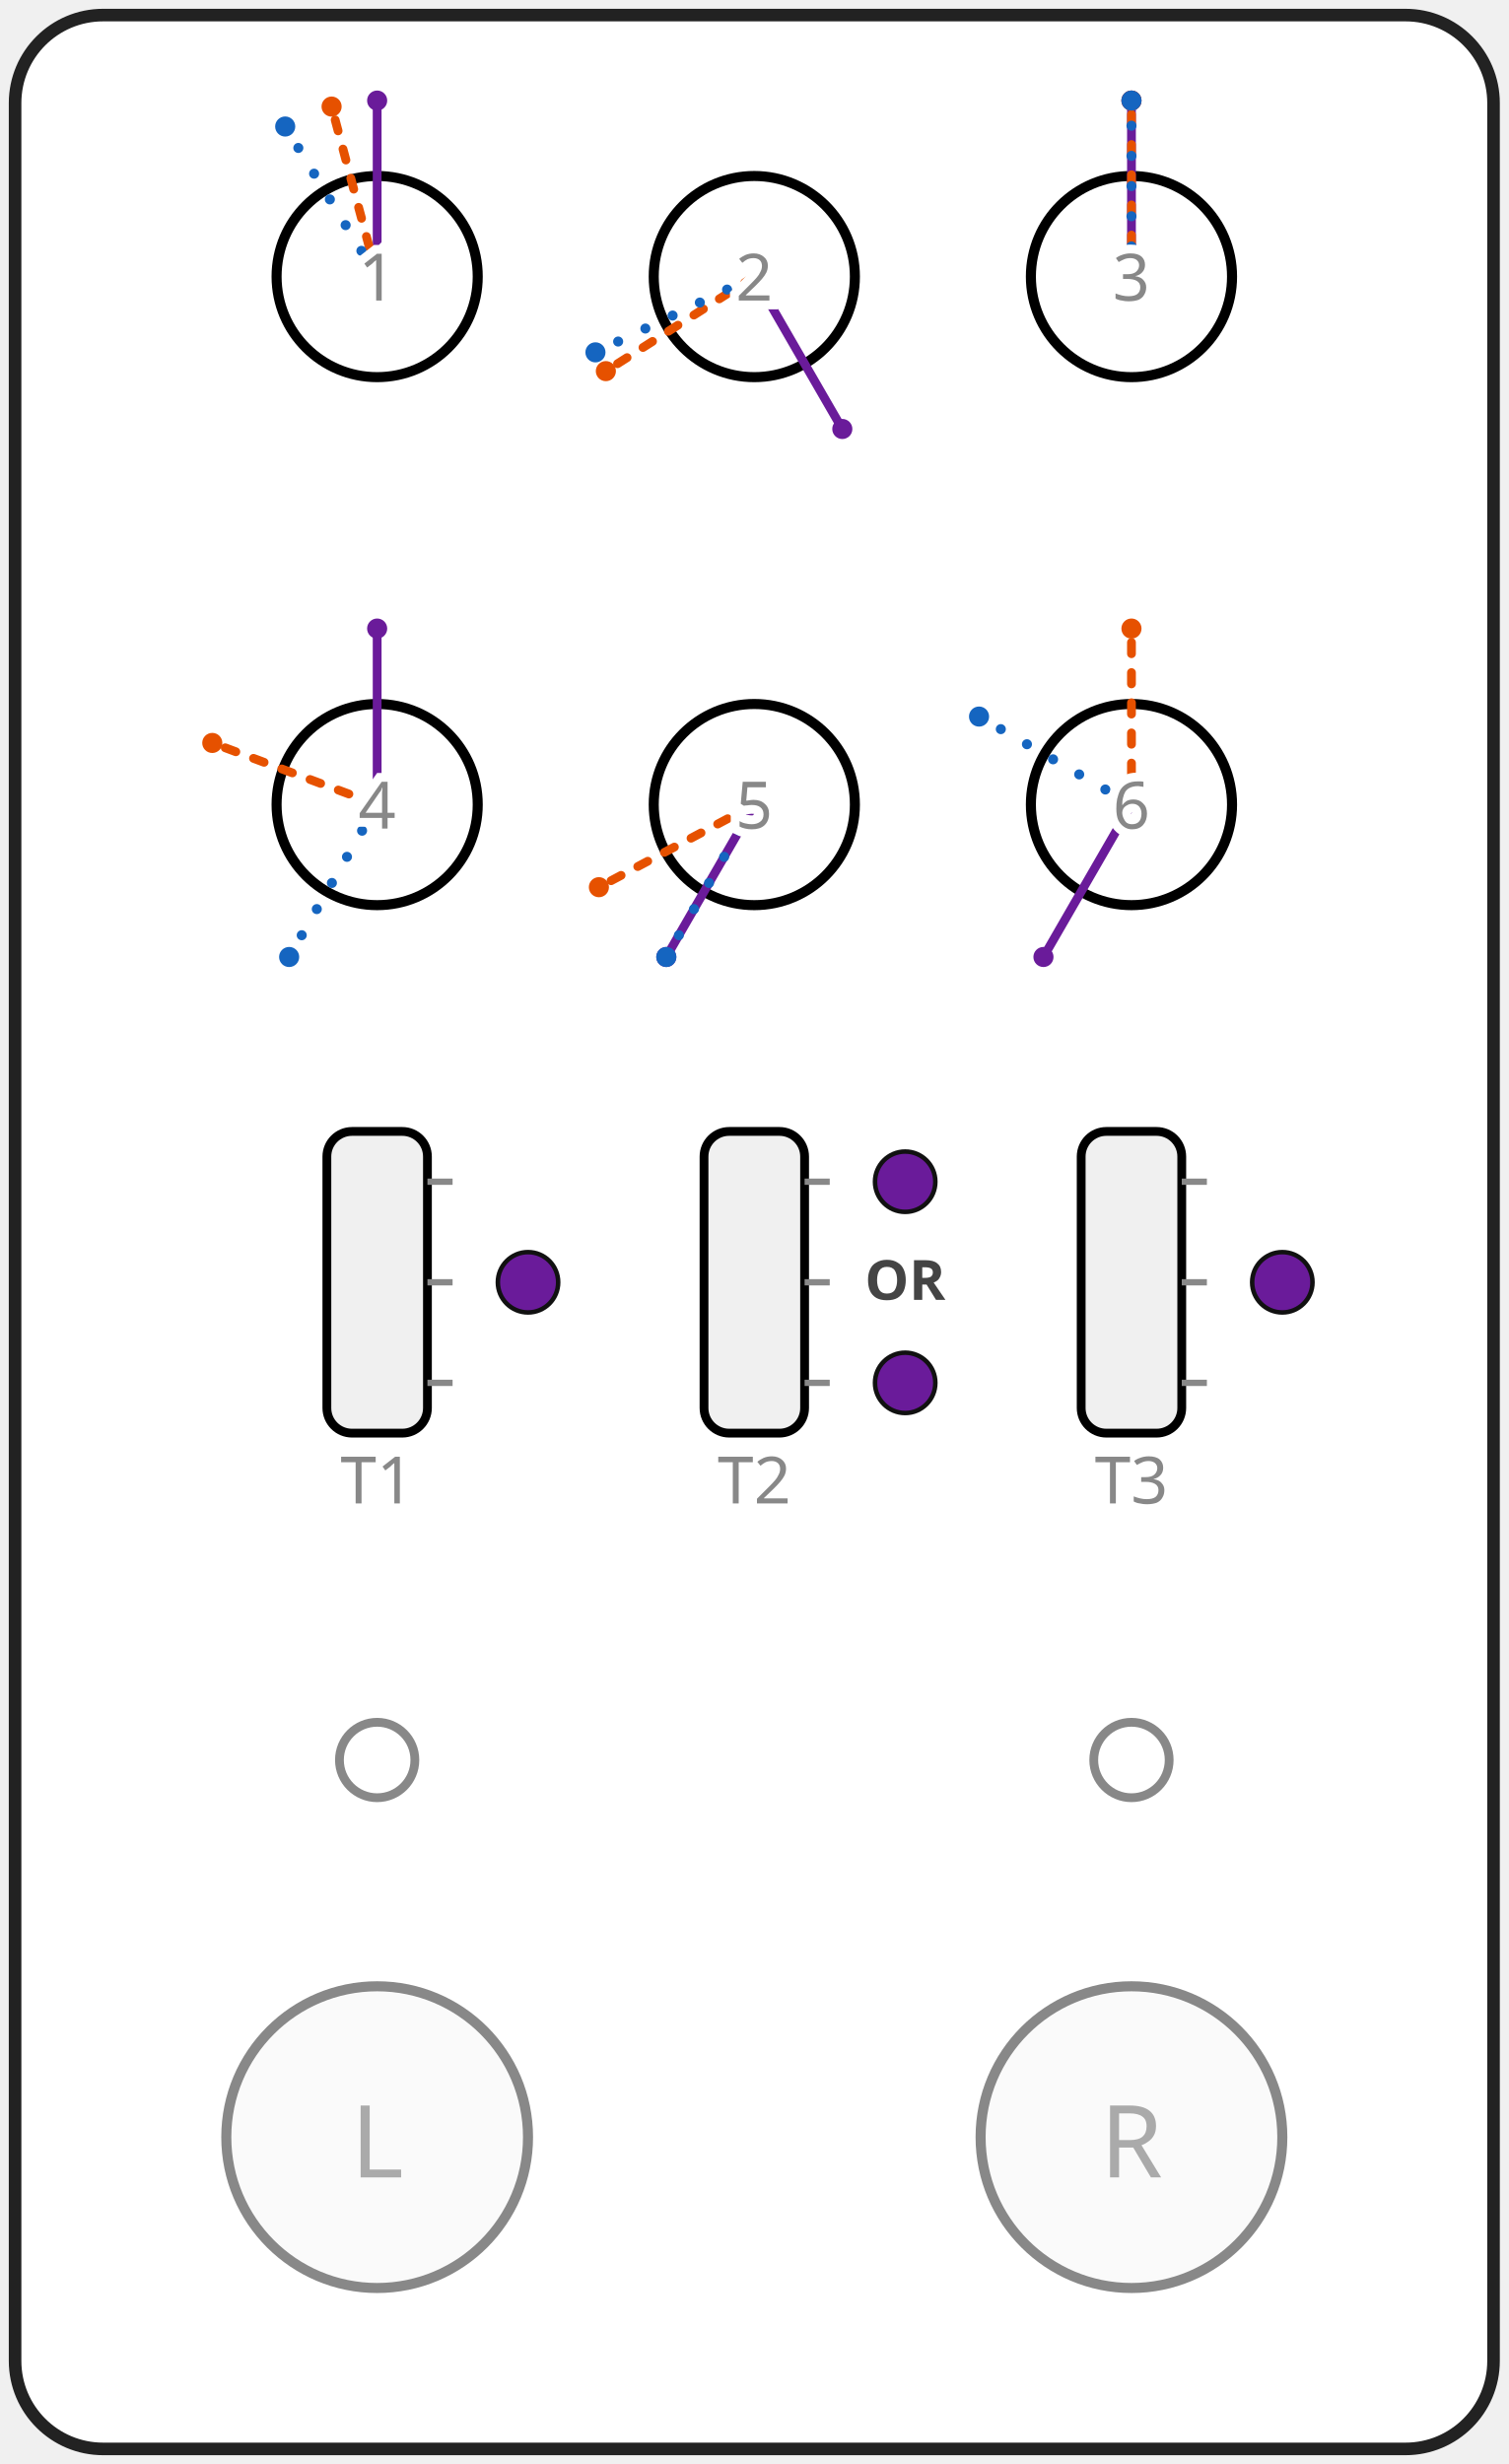
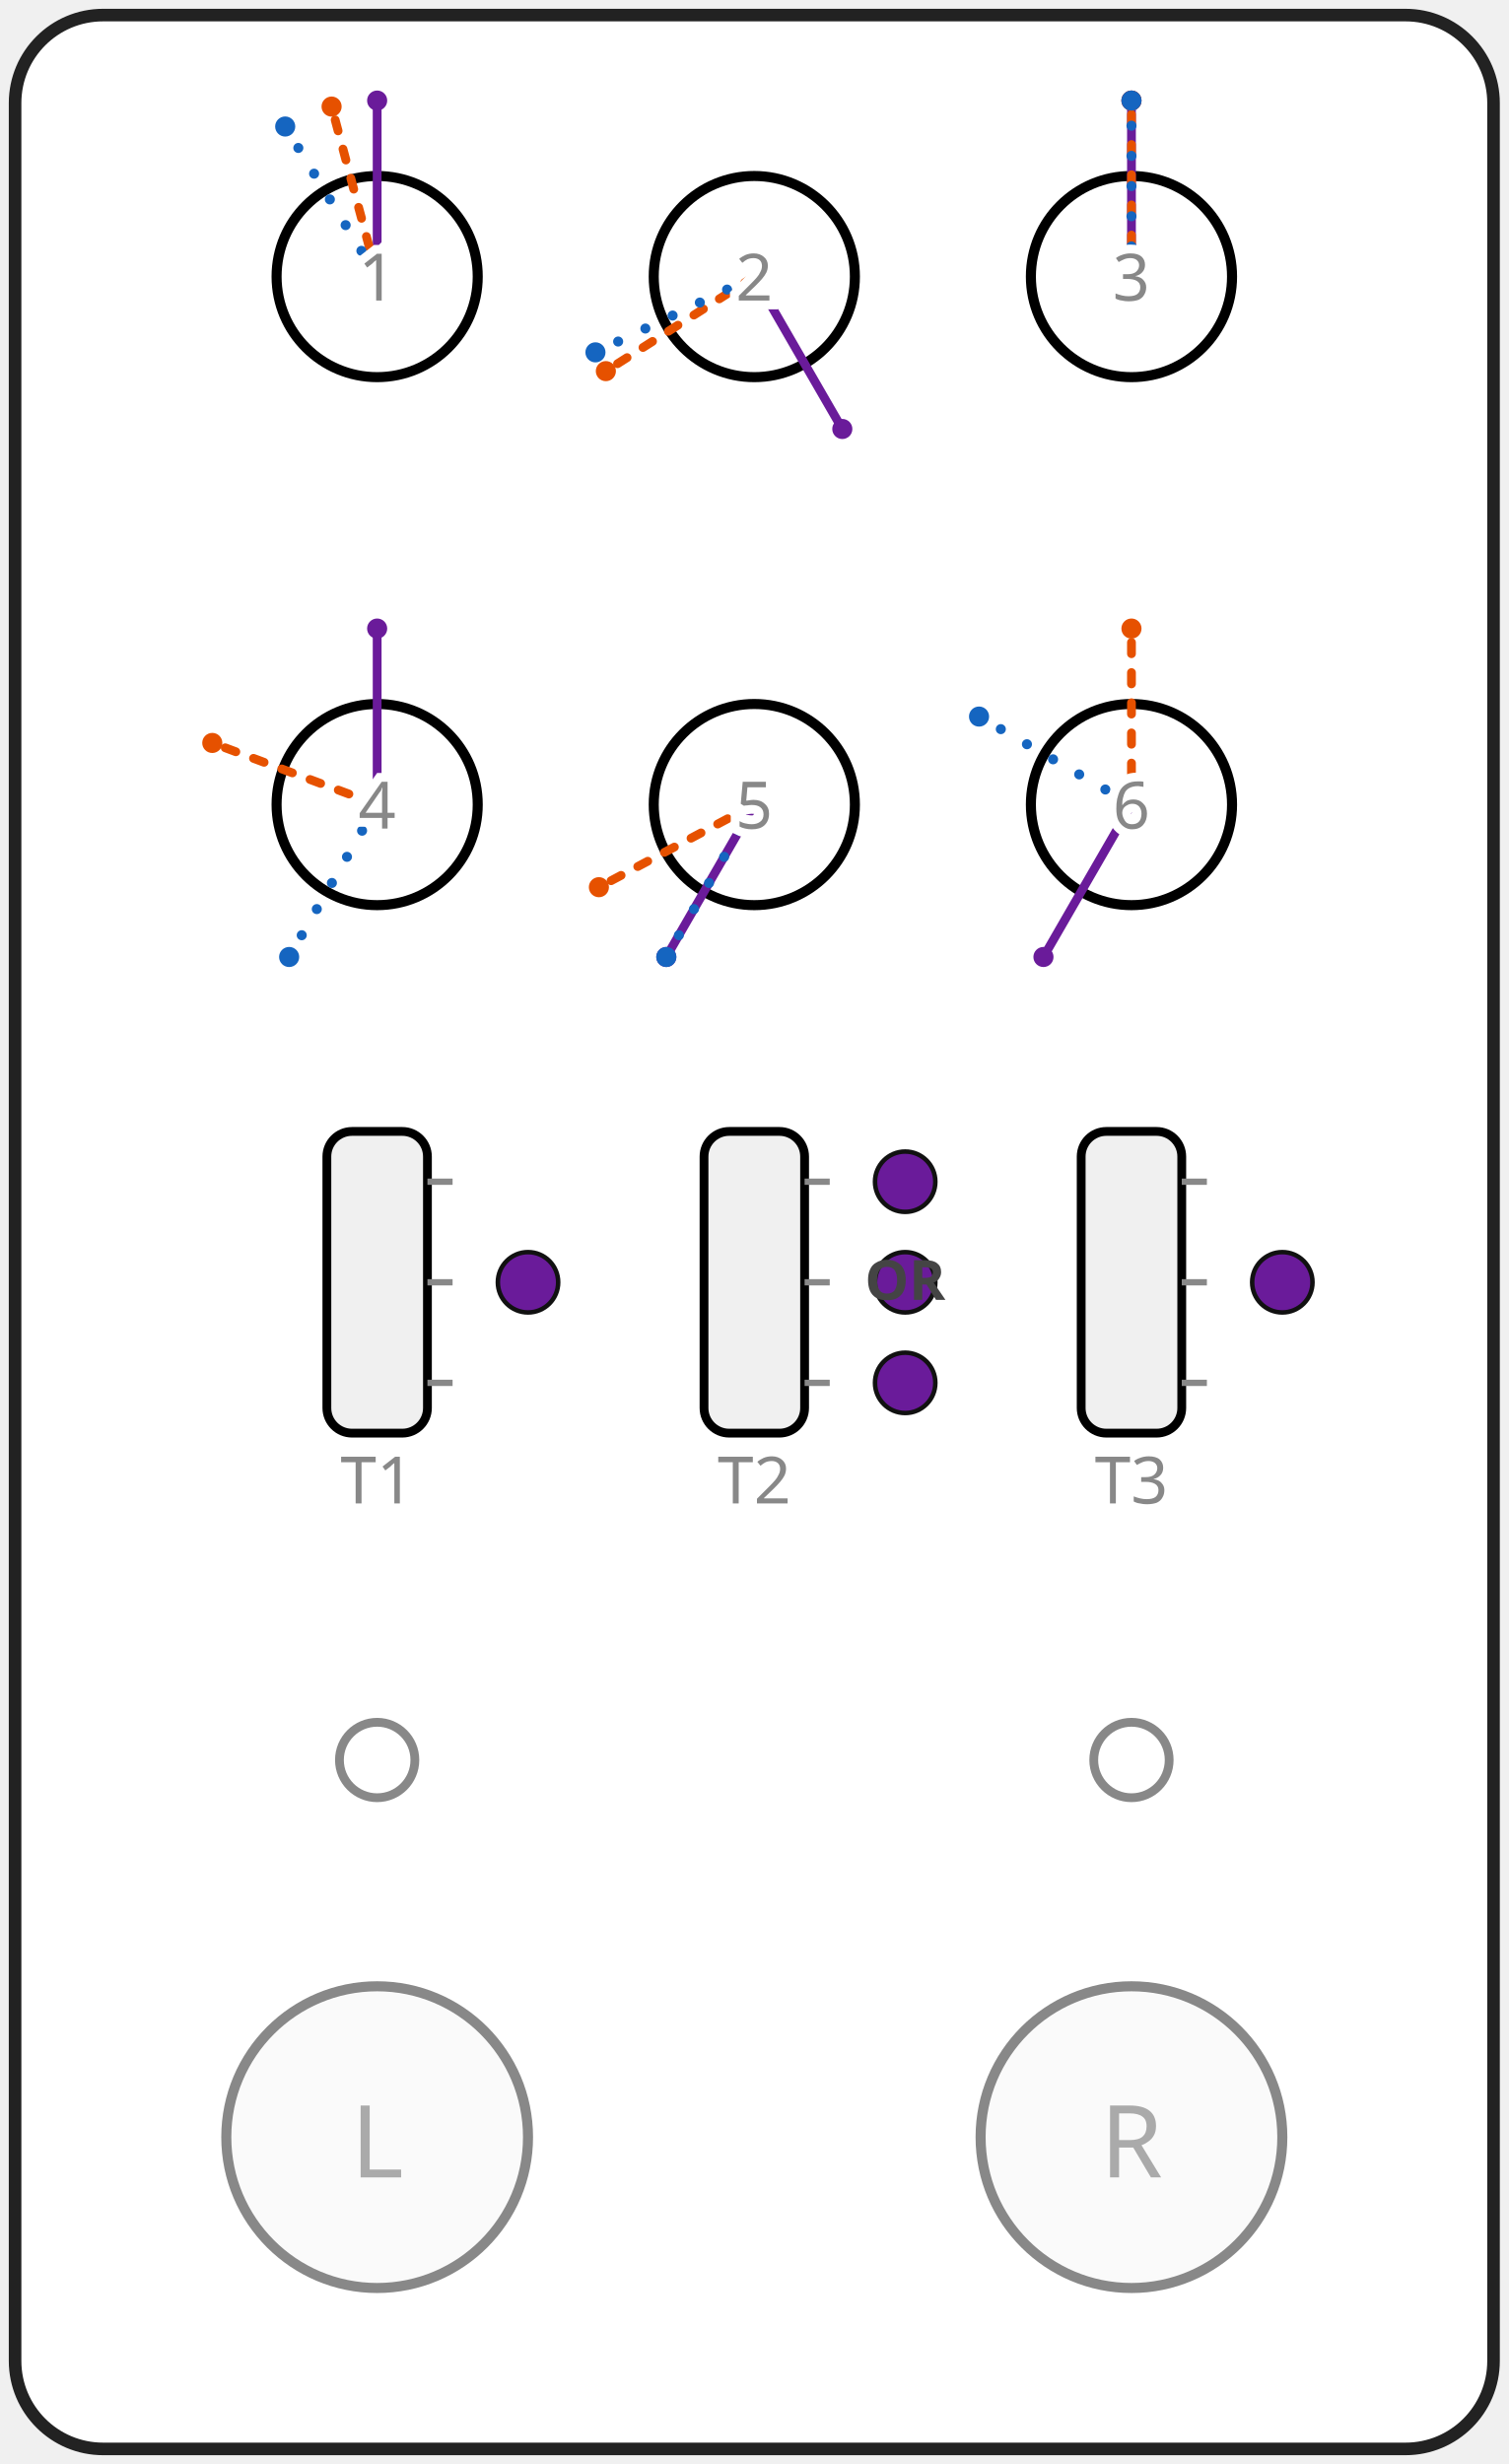
<svg xmlns="http://www.w3.org/2000/svg" viewBox="0 0 60 98" width="60mm" height="98mm">
  <style>text.kn{font-family:sans-serif;font-size:2.6px;text-anchor:middle;fill:#888;stroke:#fff;stroke-width:0.7;paint-order:stroke fill}text.fs{font-family:sans-serif;font-size:4px;text-anchor:middle;fill:#aaa}text.orlab{font-family:sans-serif;font-size:2.2px;font-weight:bold;text-anchor:middle;fill:#444}</style>
  <rect x="0.6" y="0.6" width="58.8" height="96.8" rx="3.5" fill="#fff" stroke="#222" stroke-width="0.5" />
  <g>
    <circle cx="15" cy="11" r="4" fill="#fff" stroke="#000" stroke-width="0.4" />
  </g>
  <line x1="15" y1="11" x2="15.000" y2="4.000" stroke="#6A1B9A" stroke-width="0.35" stroke-linecap="round" />
  <circle cx="15.000" cy="4.000" r="0.4" fill="#6A1B9A" />
  <line x1="15" y1="11" x2="13.188" y2="4.239" stroke="#E65100" stroke-width="0.35" stroke-linecap="round" stroke-dasharray="0.45 0.75" />
  <circle cx="13.188" cy="4.239" r="0.4" fill="#E65100" />
  <line x1="15" y1="11" x2="11.343" y2="5.032" stroke="#1565C0" stroke-width="0.40" stroke-linecap="round" stroke-dasharray="0 1.2" />
  <circle cx="11.343" cy="5.032" r="0.4" fill="#1565C0" />
  <text x="15" y="11.95" class="kn">1</text>
  <g>
    <circle cx="30" cy="11" r="4" fill="#fff" stroke="#000" stroke-width="0.4" />
  </g>
  <line x1="30" y1="11" x2="33.500" y2="17.062" stroke="#6A1B9A" stroke-width="0.35" stroke-linecap="round" />
  <circle cx="33.500" cy="17.062" r="0.4" fill="#6A1B9A" />
  <line x1="30" y1="11" x2="24.096" y2="14.761" stroke="#E65100" stroke-width="0.35" stroke-linecap="round" stroke-dasharray="0.45 0.75" />
  <circle cx="24.096" cy="14.761" r="0.4" fill="#E65100" />
  <line x1="30" y1="11" x2="23.682" y2="14.014" stroke="#1565C0" stroke-width="0.40" stroke-linecap="round" stroke-dasharray="0 1.2" />
  <circle cx="23.682" cy="14.014" r="0.4" fill="#1565C0" />
  <text x="30" y="11.95" class="kn">2</text>
  <g>
    <circle cx="45" cy="11" r="4" fill="#fff" stroke="#000" stroke-width="0.4" />
  </g>
  <line x1="45" y1="11" x2="45.000" y2="4.000" stroke="#6A1B9A" stroke-width="0.35" stroke-linecap="round" />
  <circle cx="45.000" cy="4.000" r="0.4" fill="#6A1B9A" />
  <line x1="45" y1="11" x2="45.000" y2="4.000" stroke="#E65100" stroke-width="0.35" stroke-linecap="round" stroke-dasharray="0.45 0.75" />
  <circle cx="45.000" cy="4.000" r="0.4" fill="#E65100" />
  <line x1="45" y1="11" x2="45.000" y2="4.000" stroke="#1565C0" stroke-width="0.40" stroke-linecap="round" stroke-dasharray="0 1.2" />
  <circle cx="45.000" cy="4.000" r="0.4" fill="#1565C0" />
  <text x="45" y="11.95" class="kn">3</text>
  <g>
    <circle cx="15" cy="32" r="4" fill="#fff" stroke="#000" stroke-width="0.4" />
  </g>
  <line x1="15" y1="32" x2="15.000" y2="25.000" stroke="#6A1B9A" stroke-width="0.35" stroke-linecap="round" />
  <circle cx="15.000" cy="25.000" r="0.4" fill="#6A1B9A" />
  <line x1="15" y1="32" x2="8.443" y2="29.549" stroke="#E65100" stroke-width="0.35" stroke-linecap="round" stroke-dasharray="0.45 0.75" />
  <circle cx="8.443" cy="29.549" r="0.4" fill="#E65100" />
  <line x1="15" y1="32" x2="11.500" y2="38.062" stroke="#1565C0" stroke-width="0.40" stroke-linecap="round" stroke-dasharray="0 1.2" />
  <circle cx="11.500" cy="38.062" r="0.4" fill="#1565C0" />
  <text x="15" y="32.95" class="kn">4</text>
  <g>
    <circle cx="30" cy="32" r="4" fill="#fff" stroke="#000" stroke-width="0.4" />
  </g>
  <line x1="30" y1="32" x2="26.500" y2="38.062" stroke="#6A1B9A" stroke-width="0.35" stroke-linecap="round" />
  <circle cx="26.500" cy="38.062" r="0.4" fill="#6A1B9A" />
  <line x1="30" y1="32" x2="23.819" y2="35.286" stroke="#E65100" stroke-width="0.35" stroke-linecap="round" stroke-dasharray="0.45 0.75" />
  <circle cx="23.819" cy="35.286" r="0.4" fill="#E65100" />
  <line x1="30" y1="32" x2="26.500" y2="38.062" stroke="#1565C0" stroke-width="0.40" stroke-linecap="round" stroke-dasharray="0 1.2" />
  <circle cx="26.500" cy="38.062" r="0.4" fill="#1565C0" />
  <text x="30" y="32.95" class="kn">5</text>
  <g>
    <circle cx="45" cy="32" r="4" fill="#fff" stroke="#000" stroke-width="0.4" />
  </g>
  <line x1="45" y1="32" x2="41.500" y2="38.062" stroke="#6A1B9A" stroke-width="0.35" stroke-linecap="round" />
  <circle cx="41.500" cy="38.062" r="0.4" fill="#6A1B9A" />
  <line x1="45" y1="32" x2="45.000" y2="25.000" stroke="#E65100" stroke-width="0.35" stroke-linecap="round" stroke-dasharray="0.45 0.75" />
  <circle cx="45.000" cy="25.000" r="0.4" fill="#E65100" />
  <line x1="45" y1="32" x2="38.938" y2="28.500" stroke="#1565C0" stroke-width="0.40" stroke-linecap="round" stroke-dasharray="0 1.2" />
  <circle cx="38.938" cy="28.500" r="0.4" fill="#1565C0" />
  <text x="45" y="32.95" class="kn">6</text>
  <rect x="13" y="45" width="4" height="12" rx="1" fill="#f0f0f0" stroke="#000" stroke-width="0.35" />
  <line x1="17" y1="47" x2="18" y2="47" stroke="#888" stroke-width="0.25" />
  <line x1="17" y1="51" x2="18" y2="51" stroke="#888" stroke-width="0.25" />
  <line x1="17" y1="55" x2="18" y2="55" stroke="#888" stroke-width="0.25" />
  <text x="15" y="59.8" class="kn">T1</text>
  <circle cx="21.000" cy="51.000" r="1.20" fill="#6A1B9A" stroke="#111" stroke-width="0.18" />
  <rect x="28" y="45" width="4" height="12" rx="1" fill="#f0f0f0" stroke="#000" stroke-width="0.35" />
  <line x1="32" y1="47" x2="33" y2="47" stroke="#888" stroke-width="0.25" />
  <line x1="32" y1="51" x2="33" y2="51" stroke="#888" stroke-width="0.25" />
  <line x1="32" y1="55" x2="33" y2="55" stroke="#888" stroke-width="0.25" />
  <text x="30" y="59.8" class="kn">T2</text>
  <circle cx="36.000" cy="47.000" r="1.20" fill="#6A1B9A" stroke="#111" stroke-width="0.18" />
+   <circle cx="36.000" cy="51.000" r="1.20" fill="#6A1B9A" stroke="#111" stroke-width="0.18" />
  <circle cx="36.000" cy="55.000" r="1.20" fill="#6A1B9A" stroke="#111" stroke-width="0.18" />
  <text x="36.00" y="51.70" class="orlab">OR</text>
  <rect x="43" y="45" width="4" height="12" rx="1" fill="#f0f0f0" stroke="#000" stroke-width="0.35" />
  <line x1="47" y1="47" x2="48" y2="47" stroke="#888" stroke-width="0.25" />
  <line x1="47" y1="51" x2="48" y2="51" stroke="#888" stroke-width="0.25" />
  <line x1="47" y1="55" x2="48" y2="55" stroke="#888" stroke-width="0.25" />
  <text x="45" y="59.8" class="kn">T3</text>
  <circle cx="51.000" cy="51.000" r="1.20" fill="#6A1B9A" stroke="#111" stroke-width="0.18" />
  <circle cx="15" cy="70" r="1.5" fill="#fff" stroke="#888" stroke-width="0.35" />
  <circle cx="45" cy="70" r="1.5" fill="#fff" stroke="#888" stroke-width="0.35" />
  <circle cx="15" cy="85" r="6" fill="#fafafa" stroke="#888" stroke-width="0.4" />
  <text x="15" y="86.6" class="fs">L</text>
  <circle cx="45" cy="85" r="6" fill="#fafafa" stroke="#888" stroke-width="0.4" />
  <text x="45" y="86.6" class="fs">R</text>
</svg>
